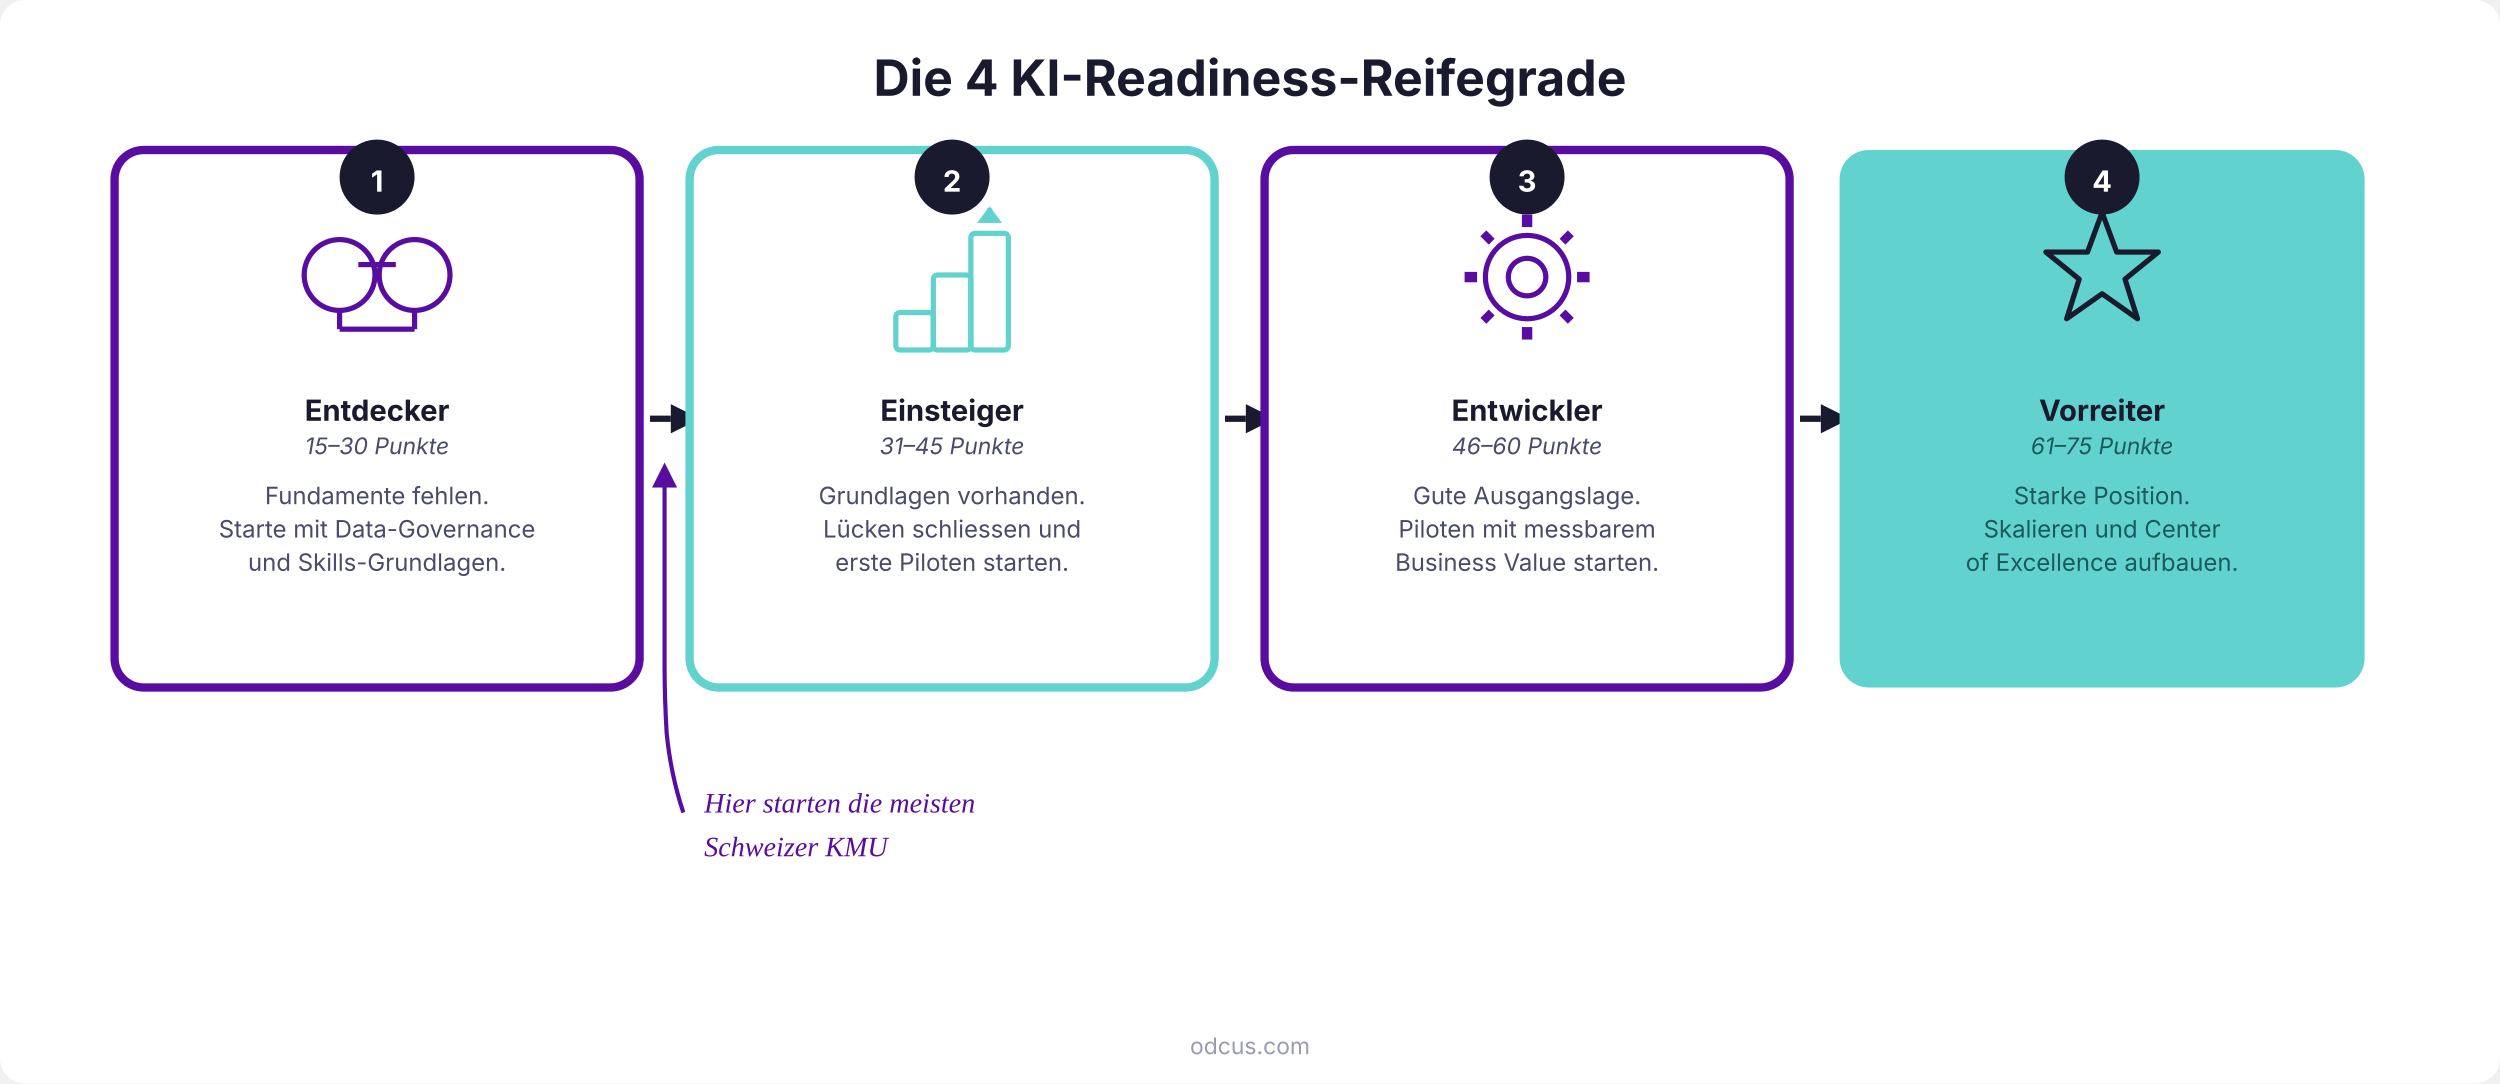
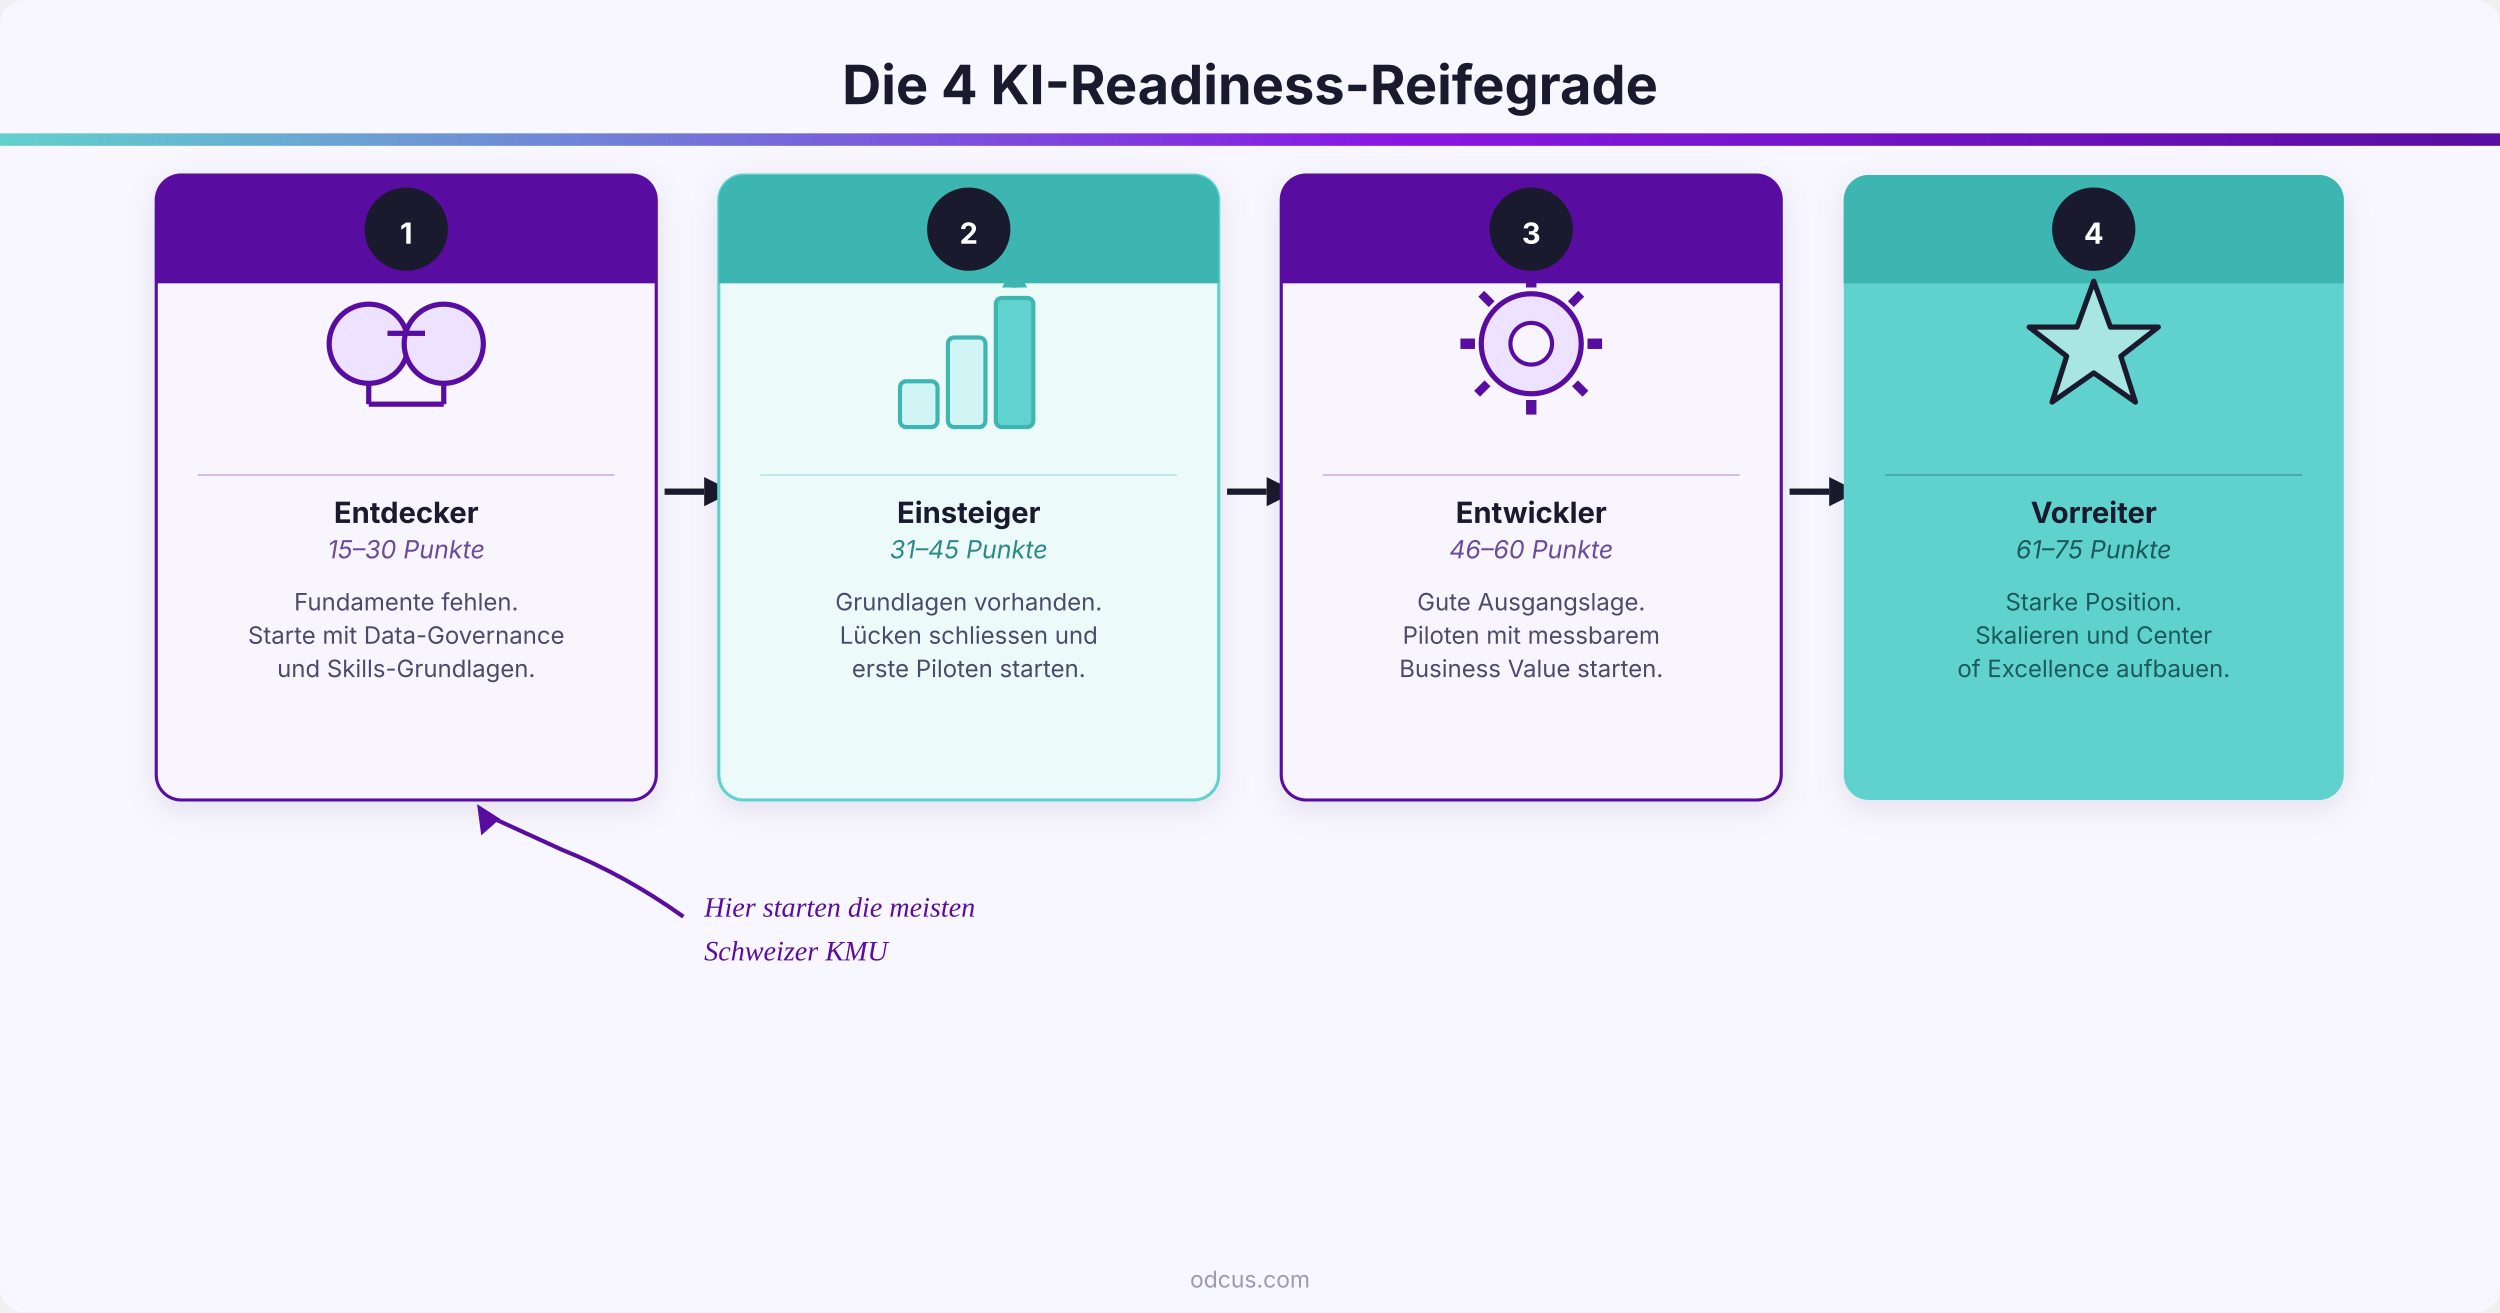
- <svg xmlns="http://www.w3.org/2000/svg" viewBox="0 0 1200 520" width="1200" height="520">
-   <rect width="1200" height="520" fill="#FFFFFF" rx="12" />
-   <text x="600" y="46" text-anchor="middle" font-family="Inter,Arial,Helvetica,sans-serif" font-size="24" font-weight="700" fill="#1A1A2E">Die 4 KI-Readiness-Reifegrade</text>
-   <rect x="55" y="72" width="252" height="258" rx="14" fill="#FFFFFF" stroke="#590DA0" stroke-width="4" />
-   <circle cx="181" cy="85" r="18" fill="#1A1A2E" />
-   <text x="181" y="92" text-anchor="middle" font-family="Inter,Arial,Helvetica,sans-serif" font-size="14" font-weight="700" fill="#FFFFFF">1</text>
-   <circle cx="163" cy="132" r="17" fill="none" stroke="#590DA0" stroke-width="2.5" />
-   <circle cx="199" cy="132" r="17" fill="none" stroke="#590DA0" stroke-width="2.5" />
-   <line x1="172" y1="127" x2="190" y2="127" stroke="#590DA0" stroke-width="2.5" />
-   <line x1="163" y1="149" x2="163" y2="158" stroke="#590DA0" stroke-width="2.5" />
-   <line x1="199" y1="149" x2="199" y2="158" stroke="#590DA0" stroke-width="2.5" />
-   <line x1="163" y1="158" x2="199" y2="158" stroke="#590DA0" stroke-width="2.5" />
-   <text x="181" y="202" text-anchor="middle" font-family="Inter,Arial,Helvetica,sans-serif" font-size="14" font-weight="700" fill="#1A1A2E">Entdecker</text>
-   <text x="181" y="218" text-anchor="middle" font-family="Inter,Arial,Helvetica,sans-serif" font-size="11" font-style="italic" fill="#4A4A6A">15–30 Punkte</text>
-   <text x="181" y="242" text-anchor="middle" font-family="Inter,Arial,Helvetica,sans-serif" font-size="11.5" fill="#4A4A6A">Fundamente fehlen.</text>
-   <text x="181" y="258" text-anchor="middle" font-family="Inter,Arial,Helvetica,sans-serif" font-size="11.5" fill="#4A4A6A">Starte mit Data-Governance</text>
-   <text x="181" y="274" text-anchor="middle" font-family="Inter,Arial,Helvetica,sans-serif" font-size="11.5" fill="#4A4A6A">und Skills-Grundlagen.</text>
-   <line x1="312" y1="201" x2="322" y2="201" stroke="#1A1A2E" stroke-width="3" />
-   <polygon points="322,194 322,208 336,201" fill="#1A1A2E" />
-   <rect x="331" y="72" width="252" height="258" rx="14" fill="#FFFFFF" stroke="#61D2CE" stroke-width="4" />
-   <circle cx="457" cy="85" r="18" fill="#1A1A2E" />
-   <text x="457" y="92" text-anchor="middle" font-family="Inter,Arial,Helvetica,sans-serif" font-size="14" font-weight="700" fill="#FFFFFF">2</text>
-   <rect x="430" y="150" width="18" height="18" rx="2" fill="none" stroke="#61D2CE" stroke-width="2.5" />
-   <rect x="448" y="132" width="18" height="36" rx="2" fill="none" stroke="#61D2CE" stroke-width="2.5" />
-   <rect x="466" y="112" width="18" height="56" rx="2" fill="none" stroke="#61D2CE" stroke-width="2.5" />
-   <line x1="475" y1="107" x2="475" y2="100" stroke="#61D2CE" stroke-width="2.5" />
-   <polygon points="469,107 475,99 481,107" fill="#61D2CE" />
-   <text x="457" y="202" text-anchor="middle" font-family="Inter,Arial,Helvetica,sans-serif" font-size="14" font-weight="700" fill="#1A1A2E">Einsteiger</text>
-   <text x="457" y="218" text-anchor="middle" font-family="Inter,Arial,Helvetica,sans-serif" font-size="11" font-style="italic" fill="#4A4A6A">31–45 Punkte</text>
-   <text x="457" y="242" text-anchor="middle" font-family="Inter,Arial,Helvetica,sans-serif" font-size="11.5" fill="#4A4A6A">Grundlagen vorhanden.</text>
-   <text x="457" y="258" text-anchor="middle" font-family="Inter,Arial,Helvetica,sans-serif" font-size="11.5" fill="#4A4A6A">Lücken schliessen und</text>
-   <text x="457" y="274" text-anchor="middle" font-family="Inter,Arial,Helvetica,sans-serif" font-size="11.5" fill="#4A4A6A">erste Piloten starten.</text>
-   <line x1="588" y1="201" x2="598" y2="201" stroke="#1A1A2E" stroke-width="3" />
-   <polygon points="598,194 598,208 612,201" fill="#1A1A2E" />
-   <rect x="607" y="72" width="252" height="258" rx="14" fill="#FFFFFF" stroke="#590DA0" stroke-width="4" />
-   <circle cx="733" cy="85" r="18" fill="#1A1A2E" />
-   <text x="733" y="92" text-anchor="middle" font-family="Inter,Arial,Helvetica,sans-serif" font-size="14" font-weight="700" fill="#FFFFFF">3</text>
-   <circle cx="733" cy="133" r="20" fill="none" stroke="#590DA0" stroke-width="2.5" />
-   <circle cx="733" cy="133" r="9" fill="none" stroke="#590DA0" stroke-width="2.5" />
-   <line x1="733" y1="109" x2="733" y2="103" stroke="#590DA0" stroke-width="5" />
-   <line x1="733" y1="163" x2="733" y2="157" stroke="#590DA0" stroke-width="5" />
-   <line x1="709" y1="133" x2="703" y2="133" stroke="#590DA0" stroke-width="5" />
-   <line x1="763" y1="133" x2="757" y2="133" stroke="#590DA0" stroke-width="5" />
-   <line x1="716" y1="116" x2="712" y2="112" stroke="#590DA0" stroke-width="4" />
-   <line x1="754" y1="154" x2="750" y2="150" stroke="#590DA0" stroke-width="4" />
-   <line x1="750" y1="116" x2="754" y2="112" stroke="#590DA0" stroke-width="4" />
-   <line x1="712" y1="154" x2="716" y2="150" stroke="#590DA0" stroke-width="4" />
-   <text x="733" y="202" text-anchor="middle" font-family="Inter,Arial,Helvetica,sans-serif" font-size="14" font-weight="700" fill="#1A1A2E">Entwickler</text>
-   <text x="733" y="218" text-anchor="middle" font-family="Inter,Arial,Helvetica,sans-serif" font-size="11" font-style="italic" fill="#4A4A6A">46–60 Punkte</text>
-   <text x="733" y="242" text-anchor="middle" font-family="Inter,Arial,Helvetica,sans-serif" font-size="11.5" fill="#4A4A6A">Gute Ausgangslage.</text>
-   <text x="733" y="258" text-anchor="middle" font-family="Inter,Arial,Helvetica,sans-serif" font-size="11.5" fill="#4A4A6A">Piloten mit messbarem</text>
-   <text x="733" y="274" text-anchor="middle" font-family="Inter,Arial,Helvetica,sans-serif" font-size="11.5" fill="#4A4A6A">Business Value starten.</text>
-   <line x1="864" y1="201" x2="874" y2="201" stroke="#1A1A2E" stroke-width="3" />
-   <polygon points="874,194 874,208 888,201" fill="#1A1A2E" />
-   <rect x="883" y="72" width="252" height="258" rx="14" fill="#61D2CE" />
-   <circle cx="1009" cy="85" r="18" fill="#1A1A2E" />
-   <text x="1009" y="92" text-anchor="middle" font-family="Inter,Arial,Helvetica,sans-serif" font-size="14" font-weight="700" fill="#FFFFFF">4</text>
-   <polygon points="1009,102 1016,121 1036,121 1020,134 1026,153 1009,141 992,153 998,134 982,121 1002,121" fill="none" stroke="#1A1A2E" stroke-width="2.5" stroke-linejoin="round" />
-   <text x="1009" y="202" text-anchor="middle" font-family="Inter,Arial,Helvetica,sans-serif" font-size="14" font-weight="700" fill="#1A1A2E">Vorreiter</text>
-   <text x="1009" y="218" text-anchor="middle" font-family="Inter,Arial,Helvetica,sans-serif" font-size="11" font-style="italic" fill="#1A5A5A">61–75 Punkte</text>
-   <text x="1009" y="242" text-anchor="middle" font-family="Inter,Arial,Helvetica,sans-serif" font-size="11.5" fill="#1A5A5A">Starke Position.</text>
-   <text x="1009" y="258" text-anchor="middle" font-family="Inter,Arial,Helvetica,sans-serif" font-size="11.5" fill="#1A5A5A">Skalieren und Center</text>
-   <text x="1009" y="274" text-anchor="middle" font-family="Inter,Arial,Helvetica,sans-serif" font-size="11.5" fill="#1A5A5A">of Excellence aufbauen.</text>
-   <path d="M 328 390 Q 322 372 320 352 Q 319 335 319 320 Q 319 290 319 270 Q 319 245 319 232" stroke="#590DA0" stroke-width="2" fill="none" />
-   <polygon points="313,234 319,222 325,234" fill="#590DA0" />
-   <text x="338" y="390" font-family="Georgia,'Times New Roman',serif" font-size="13.5" font-style="italic" fill="#590DA0">Hier starten die meisten</text>
-   <text x="338" y="411" font-family="Georgia,'Times New Roman',serif" font-size="13.5" font-style="italic" fill="#590DA0">Schweizer KMU</text>
-   <text x="600" y="506" text-anchor="middle" font-family="Inter,Arial,Helvetica,sans-serif" font-size="11" fill="#9A9AB0">odcus.com</text>
+ <svg xmlns="http://www.w3.org/2000/svg" viewBox="0 0 1200 630" width="1200" height="630">
+   <defs>
+     <linearGradient id="hdr" x1="0%" y1="0%" x2="100%" y2="0%">
+       <stop offset="0%" stop-color="#61D2CE" />
+       <stop offset="55%" stop-color="#8719E1" />
+       <stop offset="100%" stop-color="#590DA0" />
+     </linearGradient>
+     <filter id="cs" x="-6%" y="-6%" width="112%" height="118%">
+       <feDropShadow dx="0" dy="4" stdDeviation="7" flood-color="#1A1A2E" flood-opacity="0.09" />
+     </filter>
+     <clipPath id="c1">
+       <rect x="75" y="84" width="240" height="300" rx="12" />
+     </clipPath>
+     <clipPath id="c2">
+       <rect x="345" y="84" width="240" height="300" rx="12" />
+     </clipPath>
+     <clipPath id="c3">
+       <rect x="615" y="84" width="240" height="300" rx="12" />
+     </clipPath>
+     <clipPath id="c4">
+       <rect x="885" y="84" width="240" height="300" rx="12" />
+     </clipPath>
+   </defs>
+   <rect width="1200" height="630" fill="#F8F7FF" rx="12" />
+   <text x="600" y="50" text-anchor="middle" font-family="Inter,Arial,Helvetica,sans-serif" font-size="26" font-weight="700" fill="#1A1A2E">Die 4 KI-Readiness-Reifegrade</text>
+   <rect x="0" y="64" width="1200" height="6" fill="url(#hdr)" />
+   <rect x="75" y="84" width="240" height="300" rx="12" fill="#F9F5FF" stroke="#590DA0" stroke-width="1.5" filter="url(#cs)" />
+   <rect x="75" y="84" width="240" height="52" fill="#590DA0" clip-path="url(#c1)" />
+   <circle cx="195" cy="110" r="20" fill="#1A1A2E" />
+   <text x="195" y="117" text-anchor="middle" font-family="Inter,Arial,Helvetica,sans-serif" font-size="14" font-weight="700" fill="#FFFFFF">1</text>
+   <circle cx="177" cy="165" r="19" fill="#EDE2FF" stroke="#590DA0" stroke-width="2.5" />
+   <circle cx="213" cy="165" r="19" fill="#EDE2FF" stroke="#590DA0" stroke-width="2.5" />
+   <line x1="186" y1="160" x2="204" y2="160" stroke="#590DA0" stroke-width="2.5" />
+   <line x1="177" y1="184" x2="177" y2="194" stroke="#590DA0" stroke-width="2.5" />
+   <line x1="213" y1="184" x2="213" y2="194" stroke="#590DA0" stroke-width="2.5" />
+   <line x1="177" y1="194" x2="213" y2="194" stroke="#590DA0" stroke-width="2.5" />
+   <line x1="95" y1="228" x2="295" y2="228" stroke="#590DA0" stroke-width="0.75" stroke-opacity="0.30" />
+   <text x="195" y="251" text-anchor="middle" font-family="Inter,Arial,Helvetica,sans-serif" font-size="14" font-weight="700" fill="#1A1A2E">Entdecker</text>
+   <text x="195" y="268" text-anchor="middle" font-family="Inter,Arial,Helvetica,sans-serif" font-size="12" font-style="italic" fill="#6A4A9A">15–30 Punkte</text>
+   <text x="195" y="293" text-anchor="middle" font-family="Inter,Arial,Helvetica,sans-serif" font-size="11.5" fill="#4A4A6A">Fundamente fehlen.</text>
+   <text x="195" y="309" text-anchor="middle" font-family="Inter,Arial,Helvetica,sans-serif" font-size="11.5" fill="#4A4A6A">Starte mit Data-Governance</text>
+   <text x="195" y="325" text-anchor="middle" font-family="Inter,Arial,Helvetica,sans-serif" font-size="11.5" fill="#4A4A6A">und Skills-Grundlagen.</text>
+   <line x1="319" y1="236" x2="338" y2="236" stroke="#1A1A2E" stroke-width="3" />
+   <polygon points="338,229 338,243 352,236" fill="#1A1A2E" />
+   <rect x="345" y="84" width="240" height="300" rx="12" fill="#EDFAFA" stroke="#61D2CE" stroke-width="1.5" filter="url(#cs)" />
+   <rect x="345" y="84" width="240" height="52" fill="#3DB5B1" clip-path="url(#c2)" />
+   <circle cx="465" cy="110" r="20" fill="#1A1A2E" />
+   <text x="465" y="117" text-anchor="middle" font-family="Inter,Arial,Helvetica,sans-serif" font-size="14" font-weight="700" fill="#FFFFFF">2</text>
+   <rect x="432" y="183" width="18" height="22" rx="3" fill="#D0F5F4" stroke="#3DB5B1" stroke-width="2" />
+   <rect x="455" y="162" width="18" height="43" rx="3" fill="#D0F5F4" stroke="#3DB5B1" stroke-width="2" />
+   <rect x="478" y="143" width="18" height="62" rx="3" fill="#61D2CE" stroke="#3DB5B1" stroke-width="2" />
+   <line x1="487" y1="138" x2="487" y2="128" stroke="#3DB5B1" stroke-width="2.5" />
+   <polygon points="481,138 487,126 493,138" fill="#3DB5B1" />
+   <line x1="365" y1="228" x2="565" y2="228" stroke="#61D2CE" stroke-width="0.75" stroke-opacity="0.45" />
+   <text x="465" y="251" text-anchor="middle" font-family="Inter,Arial,Helvetica,sans-serif" font-size="14" font-weight="700" fill="#1A1A2E">Einsteiger</text>
+   <text x="465" y="268" text-anchor="middle" font-family="Inter,Arial,Helvetica,sans-serif" font-size="12" font-style="italic" fill="#2A8A86">31–45 Punkte</text>
+   <text x="465" y="293" text-anchor="middle" font-family="Inter,Arial,Helvetica,sans-serif" font-size="11.5" fill="#4A4A6A">Grundlagen vorhanden.</text>
+   <text x="465" y="309" text-anchor="middle" font-family="Inter,Arial,Helvetica,sans-serif" font-size="11.5" fill="#4A4A6A">Lücken schliessen und</text>
+   <text x="465" y="325" text-anchor="middle" font-family="Inter,Arial,Helvetica,sans-serif" font-size="11.5" fill="#4A4A6A">erste Piloten starten.</text>
+   <line x1="589" y1="236" x2="608" y2="236" stroke="#1A1A2E" stroke-width="3" />
+   <polygon points="608,229 608,243 622,236" fill="#1A1A2E" />
+   <rect x="615" y="84" width="240" height="300" rx="12" fill="#F9F5FF" stroke="#590DA0" stroke-width="1.5" filter="url(#cs)" />
+   <rect x="615" y="84" width="240" height="52" fill="#590DA0" clip-path="url(#c3)" />
+   <circle cx="735" cy="110" r="20" fill="#1A1A2E" />
+   <text x="735" y="117" text-anchor="middle" font-family="Inter,Arial,Helvetica,sans-serif" font-size="14" font-weight="700" fill="#FFFFFF">3</text>
+   <circle cx="735" cy="165" r="24" fill="#EDE2FF" stroke="#590DA0" stroke-width="2.5" />
+   <circle cx="735" cy="165" r="10" fill="#F9F5FF" stroke="#590DA0" stroke-width="2" />
+   <line x1="735" y1="138" x2="735" y2="131" stroke="#590DA0" stroke-width="5" />
+   <line x1="735" y1="192" x2="735" y2="199" stroke="#590DA0" stroke-width="5" />
+   <line x1="708" y1="165" x2="701" y2="165" stroke="#590DA0" stroke-width="5" />
+   <line x1="762" y1="165" x2="769" y2="165" stroke="#590DA0" stroke-width="5" />
+   <line x1="716" y1="146" x2="711" y2="141" stroke="#590DA0" stroke-width="4" />
+   <line x1="756" y1="184" x2="761" y2="189" stroke="#590DA0" stroke-width="4" />
+   <line x1="754" y1="146" x2="759" y2="141" stroke="#590DA0" stroke-width="4" />
+   <line x1="714" y1="184" x2="709" y2="189" stroke="#590DA0" stroke-width="4" />
+   <line x1="635" y1="228" x2="835" y2="228" stroke="#590DA0" stroke-width="0.75" stroke-opacity="0.30" />
+   <text x="735" y="251" text-anchor="middle" font-family="Inter,Arial,Helvetica,sans-serif" font-size="14" font-weight="700" fill="#1A1A2E">Entwickler</text>
+   <text x="735" y="268" text-anchor="middle" font-family="Inter,Arial,Helvetica,sans-serif" font-size="12" font-style="italic" fill="#6A4A9A">46–60 Punkte</text>
+   <text x="735" y="293" text-anchor="middle" font-family="Inter,Arial,Helvetica,sans-serif" font-size="11.5" fill="#4A4A6A">Gute Ausgangslage.</text>
+   <text x="735" y="309" text-anchor="middle" font-family="Inter,Arial,Helvetica,sans-serif" font-size="11.5" fill="#4A4A6A">Piloten mit messbarem</text>
+   <text x="735" y="325" text-anchor="middle" font-family="Inter,Arial,Helvetica,sans-serif" font-size="11.5" fill="#4A4A6A">Business Value starten.</text>
+   <line x1="859" y1="236" x2="878" y2="236" stroke="#1A1A2E" stroke-width="3" />
+   <polygon points="878,229 878,243 892,236" fill="#1A1A2E" />
+   <rect x="885" y="84" width="240" height="300" rx="12" fill="#61D2CE" filter="url(#cs)" />
+   <rect x="885" y="84" width="240" height="52" fill="#3DB5B1" clip-path="url(#c4)" />
+   <circle cx="1005" cy="110" r="20" fill="#1A1A2E" />
+   <text x="1005" y="117" text-anchor="middle" font-family="Inter,Arial,Helvetica,sans-serif" font-size="14" font-weight="700" fill="#FFFFFF">4</text>
+   <polygon points="1005,135 1013,157 1036,157 1018,171 1025,193 1005,179 985,193 992,171 974,157 997,157" fill="rgba(255,255,255,0.45)" stroke="#1A1A2E" stroke-width="2.5" stroke-linejoin="round" />
+   <line x1="905" y1="228" x2="1105" y2="228" stroke="#1A5A5A" stroke-width="0.75" stroke-opacity="0.40" />
+   <text x="1005" y="251" text-anchor="middle" font-family="Inter,Arial,Helvetica,sans-serif" font-size="14" font-weight="700" fill="#1A1A2E">Vorreiter</text>
+   <text x="1005" y="268" text-anchor="middle" font-family="Inter,Arial,Helvetica,sans-serif" font-size="12" font-style="italic" fill="#1A5A5A">61–75 Punkte</text>
+   <text x="1005" y="293" text-anchor="middle" font-family="Inter,Arial,Helvetica,sans-serif" font-size="11.5" fill="#1A5A5A">Starke Position.</text>
+   <text x="1005" y="309" text-anchor="middle" font-family="Inter,Arial,Helvetica,sans-serif" font-size="11.5" fill="#1A5A5A">Skalieren und Center</text>
+   <text x="1005" y="325" text-anchor="middle" font-family="Inter,Arial,Helvetica,sans-serif" font-size="11.5" fill="#1A5A5A">of Excellence aufbauen.</text>
+   <path d="M 328 440 Q 300 420 270 408 Q 248 398 235 392" stroke="#590DA0" stroke-width="2" fill="none" />
+   <polygon points="229,386 240,393 231,401" fill="#590DA0" />
+   <text x="338" y="440" font-family="Georgia,'Times New Roman',serif" font-size="13.5" font-style="italic" fill="#590DA0">Hier starten die meisten</text>
+   <text x="338" y="461" font-family="Georgia,'Times New Roman',serif" font-size="13.5" font-style="italic" fill="#590DA0">Schweizer KMU</text>
+   <text x="600" y="618" text-anchor="middle" font-family="Inter,Arial,Helvetica,sans-serif" font-size="11" fill="#9A9AB0">odcus.com</text>
</svg>
